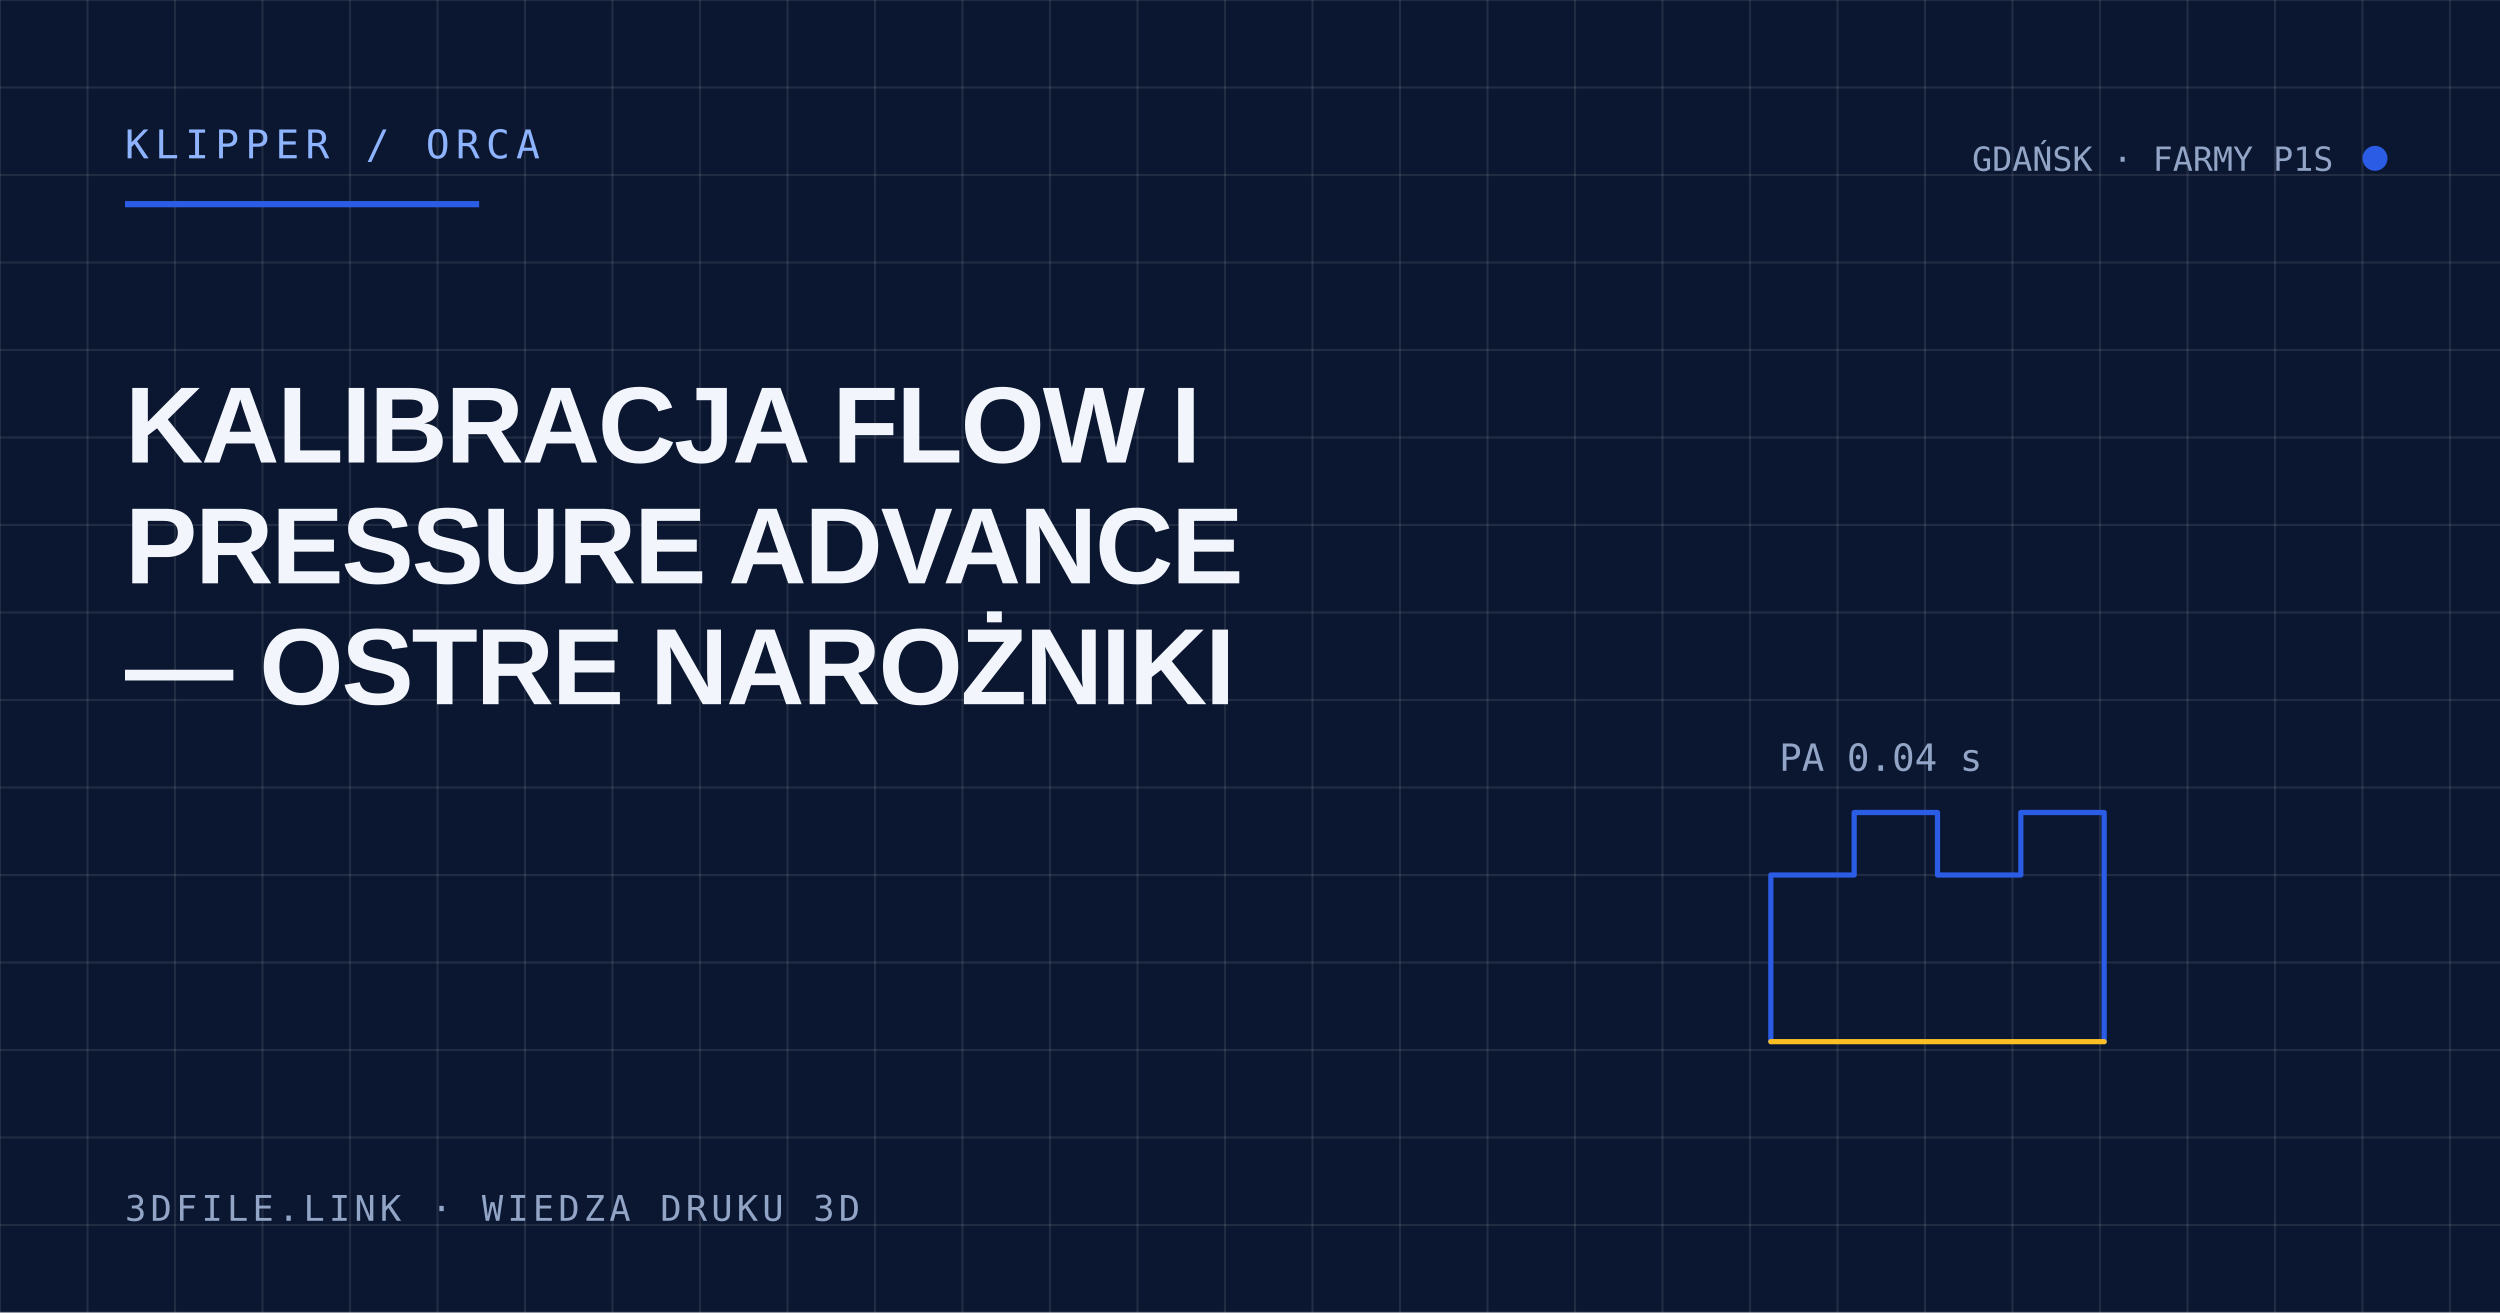
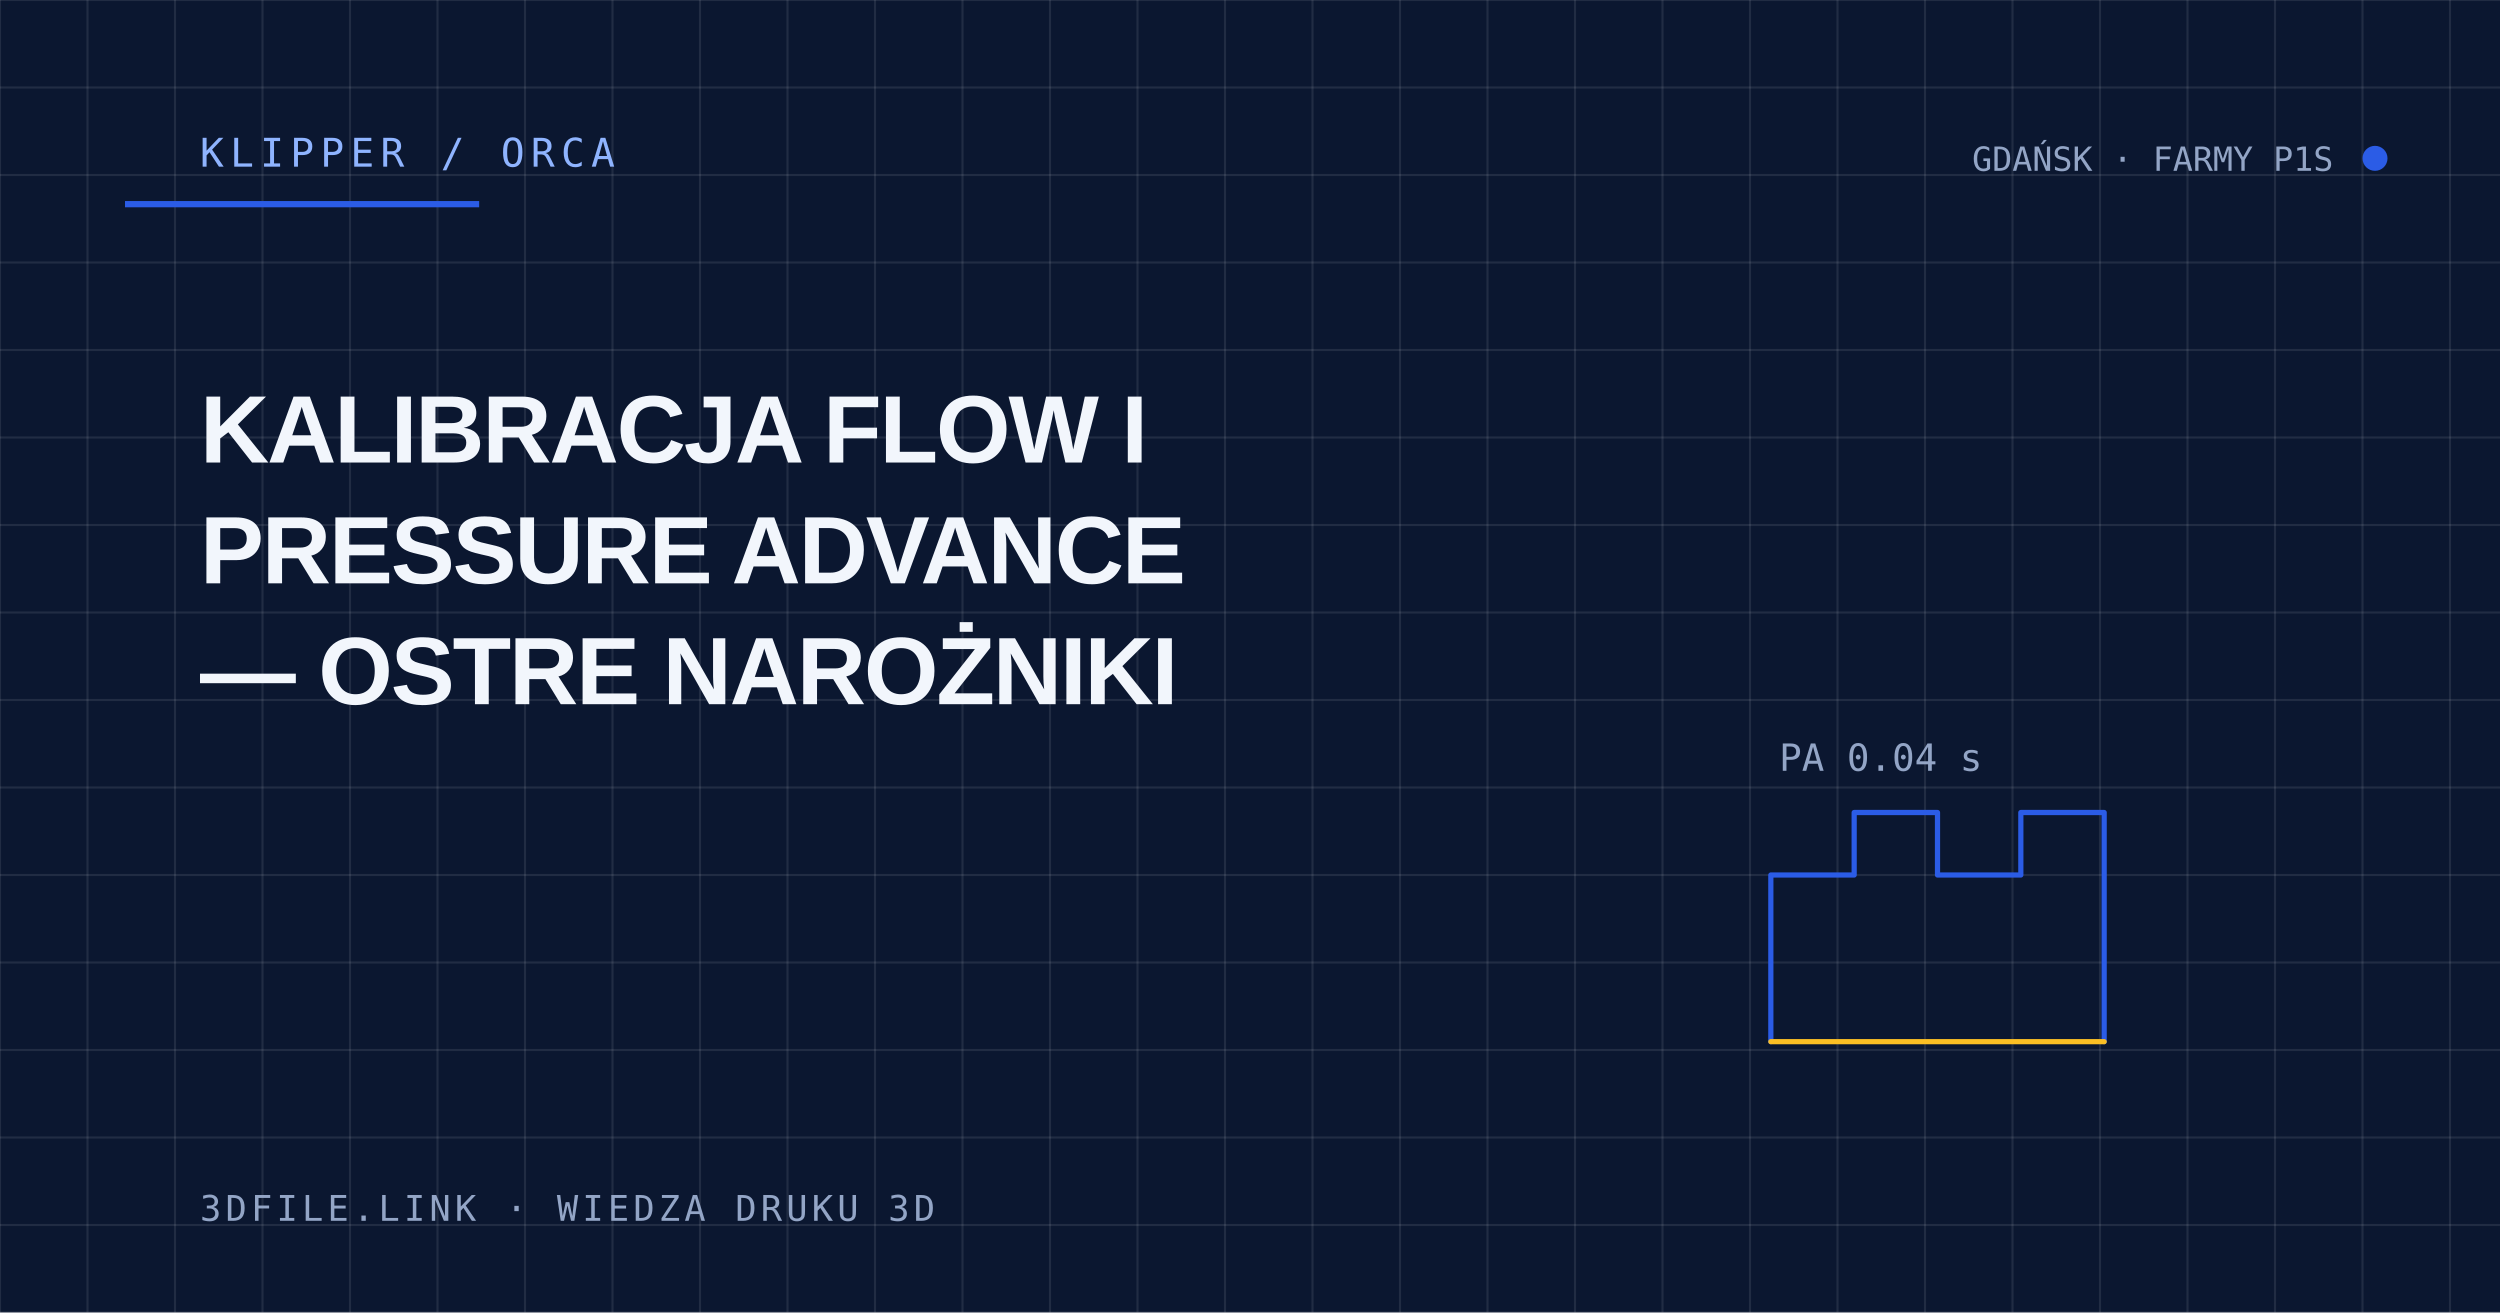
<svg xmlns="http://www.w3.org/2000/svg" viewBox="0 0 1200 630" width="1200" height="630">
  <rect width="1200" height="630" fill="#0B1730" />
  <g stroke="rgba(255,255,255,.09)" stroke-width="1">
    <line x1="0" y1="0" x2="1200" y2="0" />
    <line x1="0" y1="42" x2="1200" y2="42" />
    <line x1="0" y1="84" x2="1200" y2="84" />
    <line x1="0" y1="126" x2="1200" y2="126" />
    <line x1="0" y1="168" x2="1200" y2="168" />
    <line x1="0" y1="210" x2="1200" y2="210" />
    <line x1="0" y1="252" x2="1200" y2="252" />
    <line x1="0" y1="294" x2="1200" y2="294" />
    <line x1="0" y1="336" x2="1200" y2="336" />
    <line x1="0" y1="378" x2="1200" y2="378" />
    <line x1="0" y1="420" x2="1200" y2="420" />
    <line x1="0" y1="462" x2="1200" y2="462" />
    <line x1="0" y1="504" x2="1200" y2="504" />
    <line x1="0" y1="546" x2="1200" y2="546" />
    <line x1="0" y1="588" x2="1200" y2="588" />
    <line x1="0" y1="630" x2="1200" y2="630" />
    <line x1="0" y1="0" x2="0" y2="630" />
    <line x1="42" y1="0" x2="42" y2="630" />
    <line x1="84" y1="0" x2="84" y2="630" />
    <line x1="126" y1="0" x2="126" y2="630" />
    <line x1="168" y1="0" x2="168" y2="630" />
    <line x1="210" y1="0" x2="210" y2="630" />
    <line x1="252" y1="0" x2="252" y2="630" />
    <line x1="294" y1="0" x2="294" y2="630" />
    <line x1="336" y1="0" x2="336" y2="630" />
    <line x1="378" y1="0" x2="378" y2="630" />
    <line x1="420" y1="0" x2="420" y2="630" />
    <line x1="462" y1="0" x2="462" y2="630" />
    <line x1="504" y1="0" x2="504" y2="630" />
    <line x1="546" y1="0" x2="546" y2="630" />
    <line x1="588" y1="0" x2="588" y2="630" />
    <line x1="630" y1="0" x2="630" y2="630" />
    <line x1="672" y1="0" x2="672" y2="630" />
    <line x1="714" y1="0" x2="714" y2="630" />
    <line x1="756" y1="0" x2="756" y2="630" />
    <line x1="798" y1="0" x2="798" y2="630" />
    <line x1="840" y1="0" x2="840" y2="630" />
    <line x1="882" y1="0" x2="882" y2="630" />
    <line x1="924" y1="0" x2="924" y2="630" />
    <line x1="966" y1="0" x2="966" y2="630" />
    <line x1="1008" y1="0" x2="1008" y2="630" />
    <line x1="1050" y1="0" x2="1050" y2="630" />
    <line x1="1092" y1="0" x2="1092" y2="630" />
    <line x1="1134" y1="0" x2="1134" y2="630" />
    <line x1="1176" y1="0" x2="1176" y2="630" />
  </g>
-   <text x="60" y="76" font-family="Consolas,monospace" font-size="19" letter-spacing="3" fill="#8FB4FF">KLIPPER / ORCA</text>
+   <text x="96" y="80" font-family="Consolas,monospace" font-size="19" letter-spacing="3" fill="#8FB4FF">KLIPPER / ORCA</text>
  <line x1="60" y1="98" x2="230" y2="98" stroke="#2B5CE6" stroke-width="3" />
-   <text x="60" y="222" font-family="Arial Black,Arial" font-size="52" font-weight="900" fill="#F2F6FC" letter-spacing="-1">KALIBRACJA FLOW I</text>
-   <text x="60" y="280" font-family="Arial Black,Arial" font-size="52" font-weight="900" fill="#F2F6FC" letter-spacing="-1">PRESSURE ADVANCE</text>
-   <text x="60" y="338" font-family="Arial Black,Arial" font-size="52" font-weight="900" fill="#F2F6FC" letter-spacing="-1">— OSTRE NAROŻNIKI</text>
+   <text x="96" y="222" font-family="Arial Black,Arial" font-size="46" font-weight="900" fill="#F2F6FC" letter-spacing="-1">KALIBRACJA FLOW I</text>
+   <text x="96" y="280" font-family="Arial Black,Arial" font-size="46" font-weight="900" fill="#F2F6FC" letter-spacing="-1">PRESSURE ADVANCE</text>
+   <text x="96" y="338" font-family="Arial Black,Arial" font-size="46" font-weight="900" fill="#F2F6FC" letter-spacing="-1">— OSTRE NAROŻNIKI</text>
  <g transform="translate(820,330)" fill="none" stroke="#8FB4FF" stroke-width="2.5" stroke-linecap="round" stroke-linejoin="round">
    <path d="M30 170V90h40V60h40V90h40V60h40v110" stroke="#2B5CE6" />
    <path d="M30 170h160" stroke="#FBBF24" />
    <text x="34" y="40" font-family="Consolas" font-size="18" fill="#93A5C6" stroke="none">PA 0.04 s</text>
  </g>
-   <text x="60" y="586" font-family="Consolas,monospace" font-size="17" letter-spacing="2" fill="#93A5C6">3DFILE.LINK · WIEDZA DRUKU 3D</text>
+   <text x="96" y="586" font-family="Consolas,monospace" font-size="17" letter-spacing="2" fill="#93A5C6">3DFILE.LINK · WIEDZA DRUKU 3D</text>
  <circle cx="1140" cy="76" r="6" fill="#2B5CE6" />
  <text x="1120" y="82" text-anchor="end" font-family="Consolas,monospace" font-size="16" fill="#93A5C6">GDAŃSK · FARMY P1S</text>
</svg>
